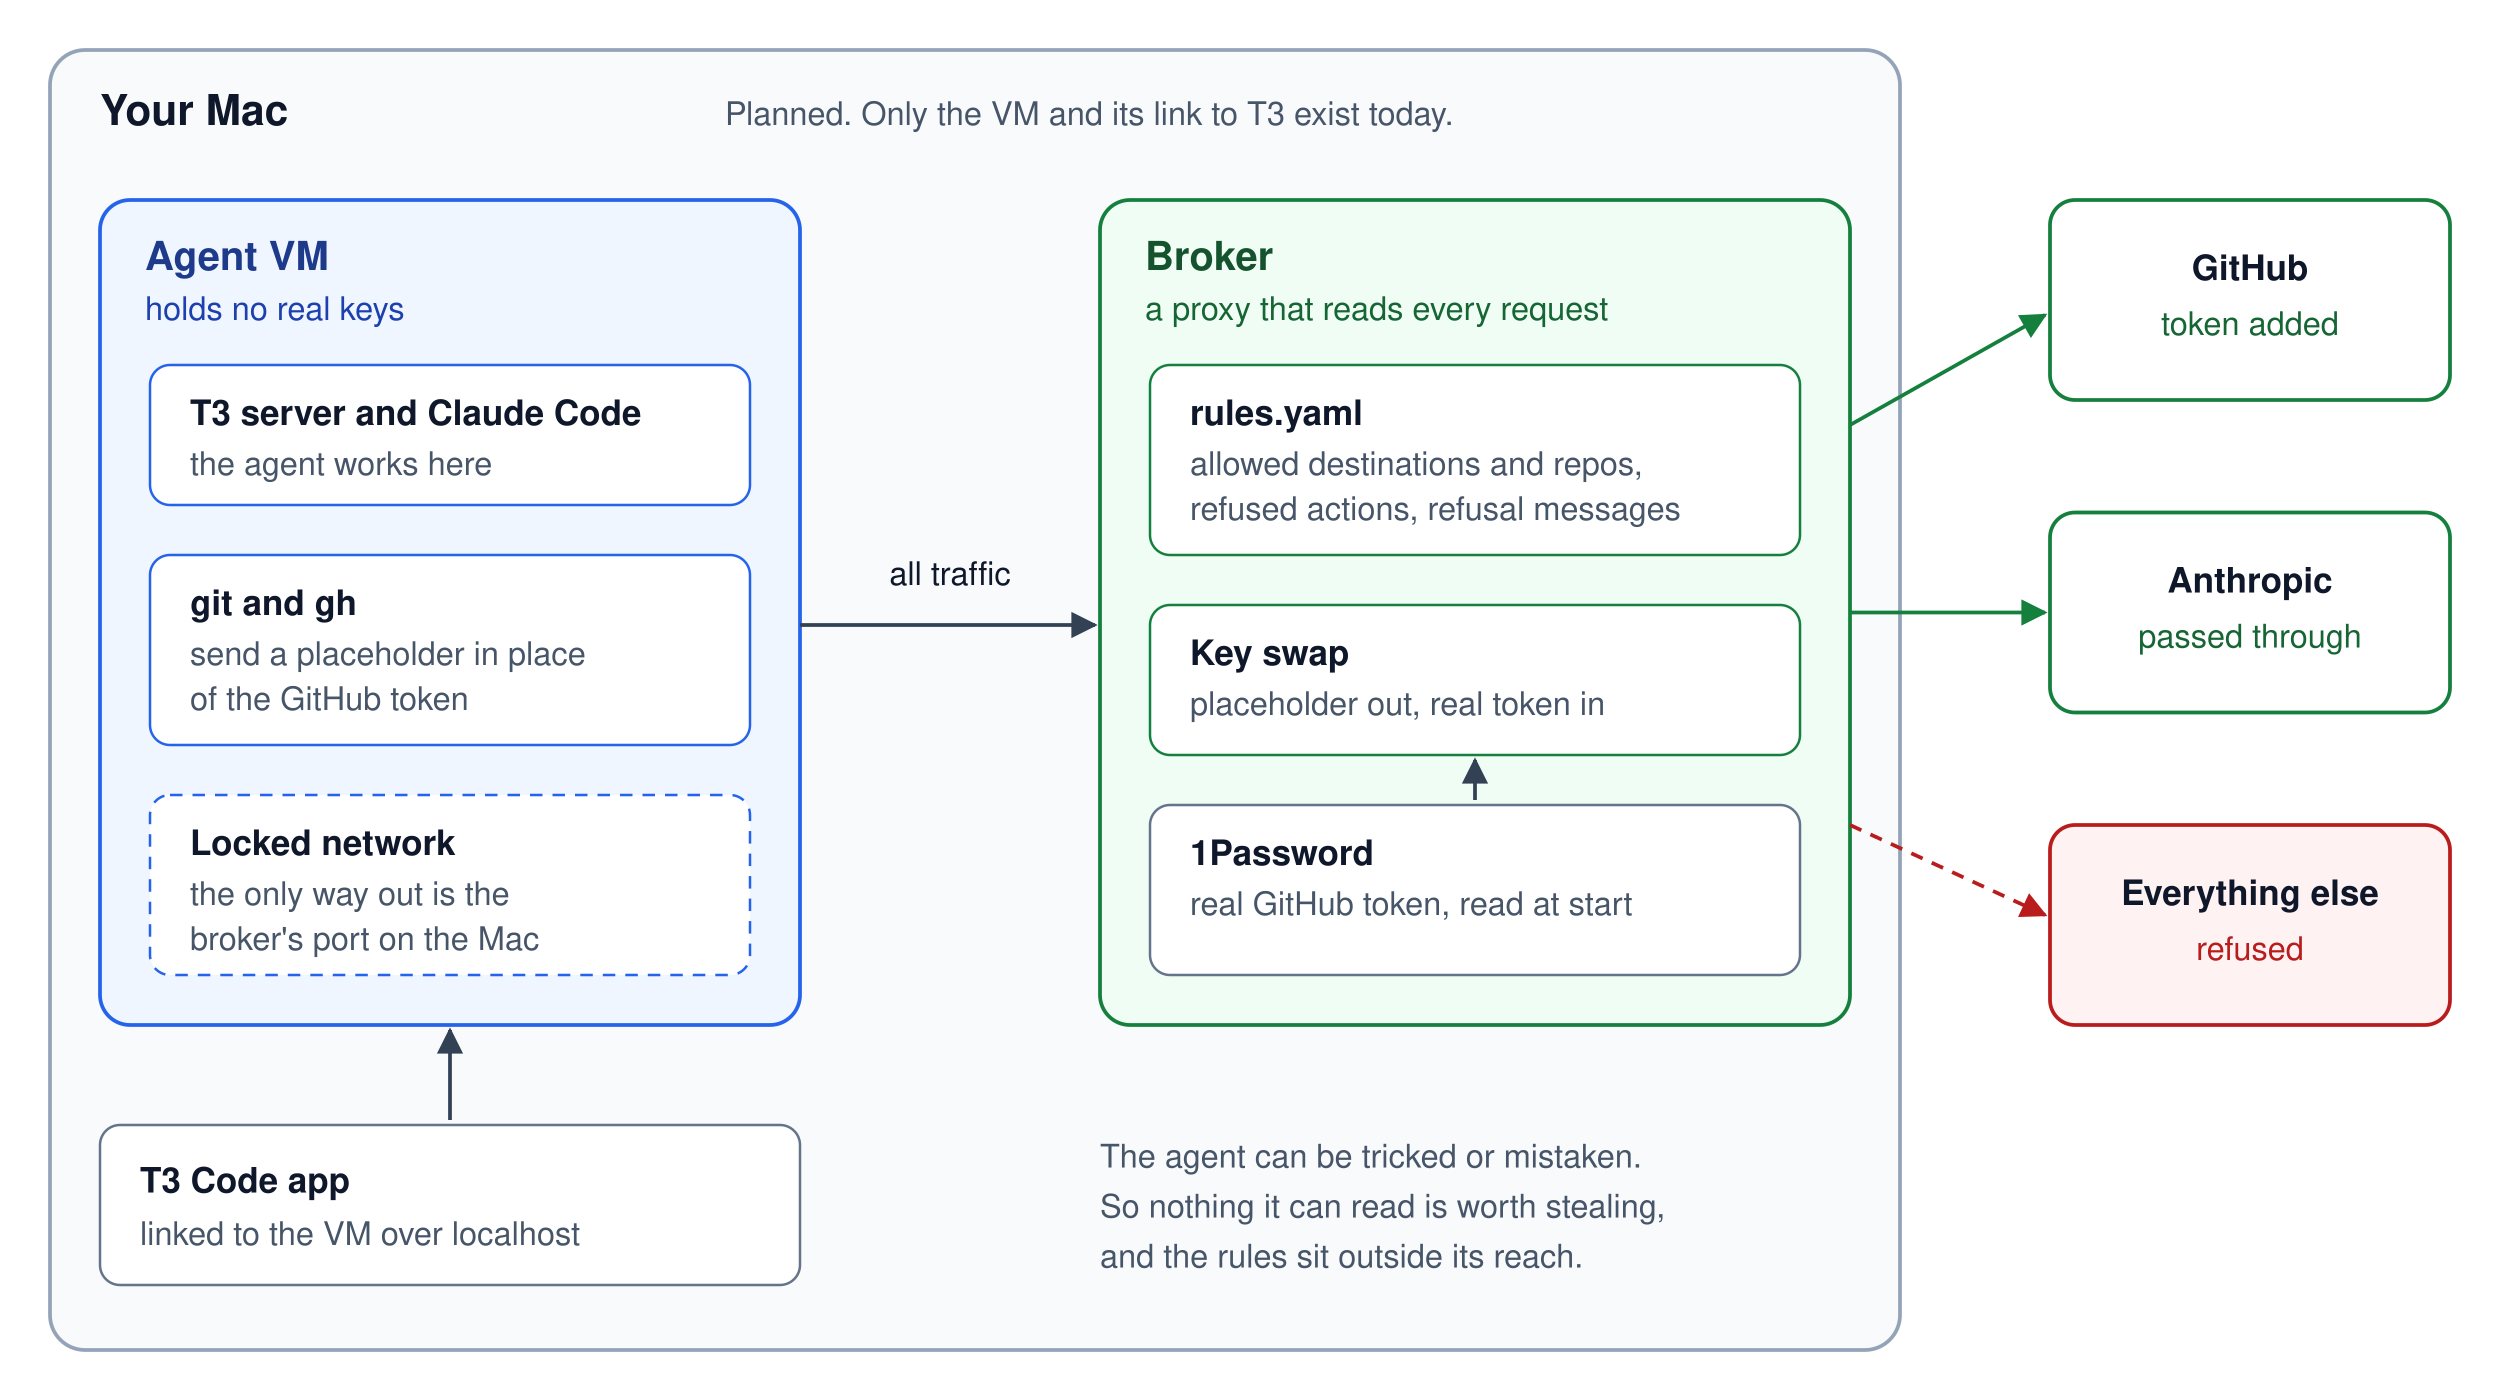
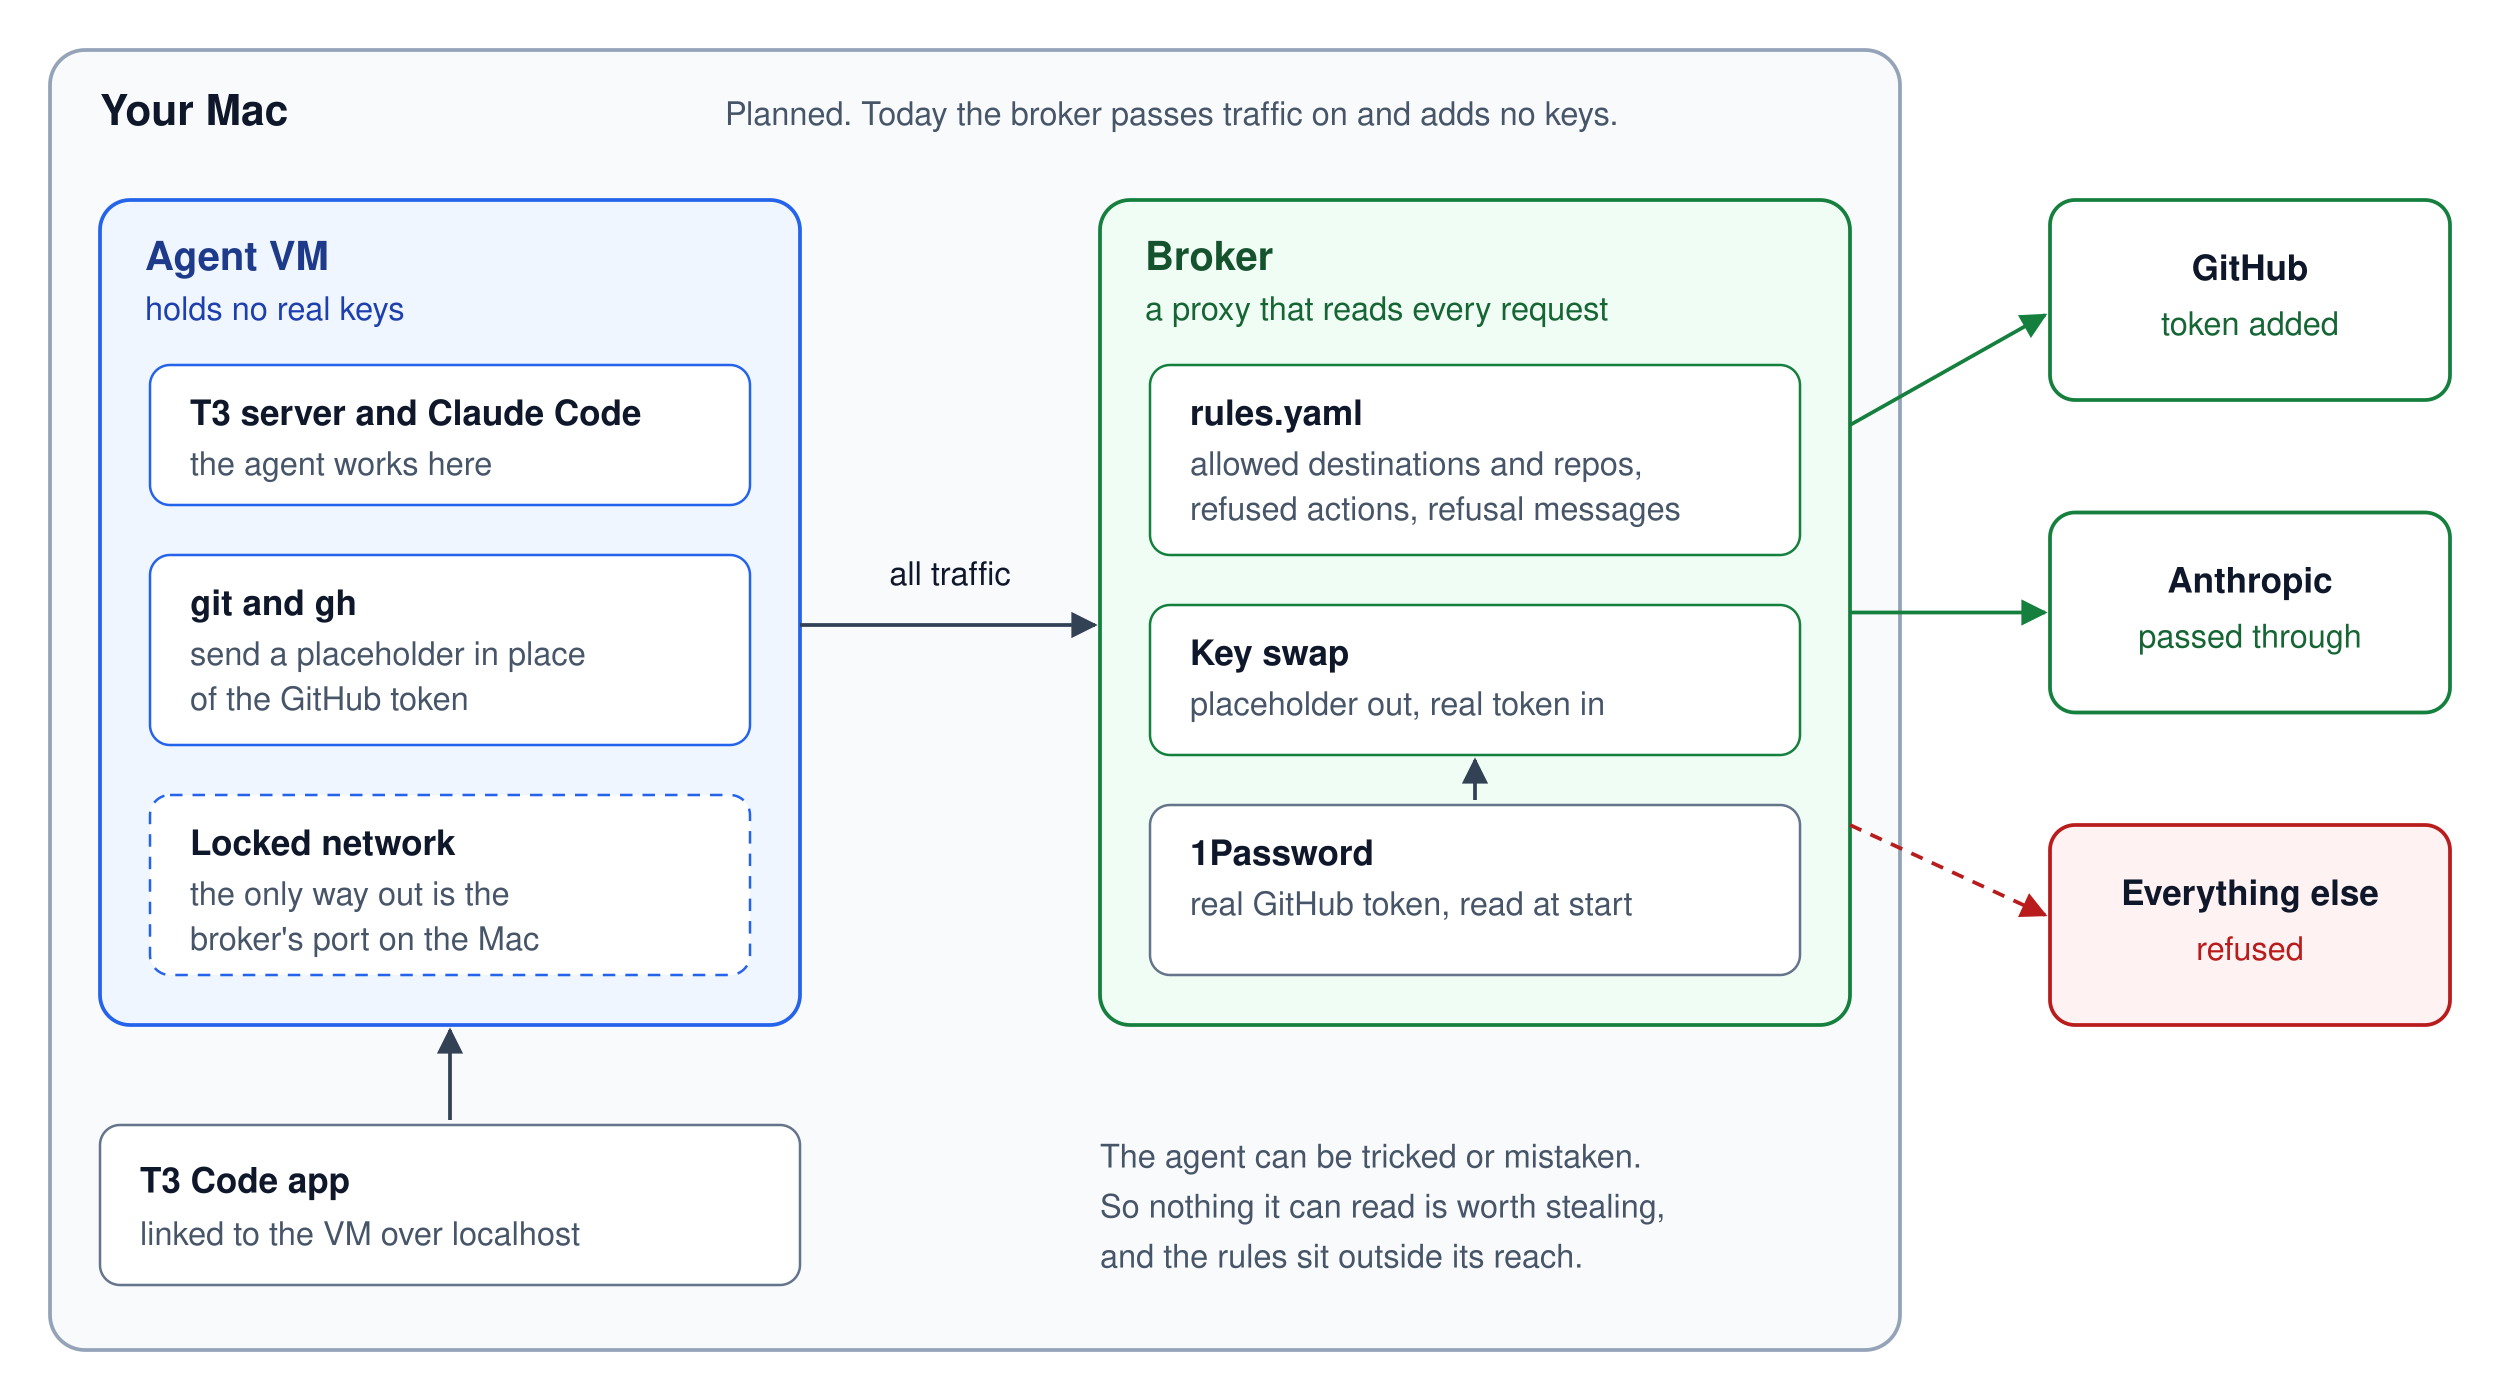
<svg xmlns="http://www.w3.org/2000/svg" viewBox="0 0 1000 560" width="1000" height="560" font-family="-apple-system, 'Segoe UI', Helvetica, Arial, sans-serif" font-size="14">
  <defs>
    <marker id="arrow" viewBox="0 0 10 10" refX="9" refY="5" markerWidth="7" markerHeight="7" orient="auto-start-reverse">
      <path d="M0,0 L10,5 L0,10 z" fill="#334155" />
    </marker>
    <marker id="arrow-green" viewBox="0 0 10 10" refX="9" refY="5" markerWidth="7" markerHeight="7" orient="auto-start-reverse">
      <path d="M0,0 L10,5 L0,10 z" fill="#15803d" />
    </marker>
    <marker id="arrow-red" viewBox="0 0 10 10" refX="9" refY="5" markerWidth="7" markerHeight="7" orient="auto-start-reverse">
      <path d="M0,0 L10,5 L0,10 z" fill="#b91c1c" />
    </marker>
  </defs>
  <rect width="1000" height="560" fill="#ffffff" />
  <rect x="20" y="20" width="740" height="520" rx="14" fill="#f8fafc" stroke="#94a3b8" stroke-width="1.5" />
  <text x="40" y="50" font-size="17" font-weight="600" fill="#0f172a">Your Mac</text>
-   <text x="290" y="50" fill="#475569" font-size="13">Planned. Only the VM and its link to T3 exist today.</text>
+   <text x="290" y="50" fill="#475569" font-size="13">Planned. Today the broker passes traffic on and adds no keys.</text>
  <rect x="40" y="80" width="280" height="330" rx="12" fill="#eff6ff" stroke="#2563eb" stroke-width="1.5" />
  <text x="58" y="108" font-size="16" font-weight="600" fill="#1e3a8a">Agent VM</text>
  <text x="58" y="128" fill="#1e40af" font-size="13">holds no real keys</text>
  <rect x="60" y="146" width="240" height="56" rx="8" fill="#ffffff" stroke="#2563eb" />
  <text x="76" y="170" font-weight="600" fill="#0f172a">T3 server and Claude Code</text>
  <text x="76" y="190" fill="#475569" font-size="13">the agent works here</text>
  <rect x="60" y="222" width="240" height="76" rx="8" fill="#ffffff" stroke="#2563eb" />
  <text x="76" y="246" font-weight="600" fill="#0f172a">git and gh</text>
  <text x="76" y="266" fill="#475569" font-size="13">send a placeholder in place</text>
  <text x="76" y="284" fill="#475569" font-size="13">of the GitHub token</text>
  <rect x="60" y="318" width="240" height="72" rx="8" fill="#ffffff" stroke="#2563eb" stroke-dasharray="5 4" />
  <text x="76" y="342" font-weight="600" fill="#0f172a">Locked network</text>
  <text x="76" y="362" fill="#475569" font-size="13">the only way out is the</text>
  <text x="76" y="380" fill="#475569" font-size="13">broker's port on the Mac</text>
  <rect x="40" y="450" width="280" height="64" rx="8" fill="#ffffff" stroke="#64748b" />
  <text x="56" y="477" font-weight="600" fill="#0f172a">T3 Code app</text>
  <text x="56" y="498" fill="#475569" font-size="13">linked to the VM over localhost</text>
  <line x1="180" y1="448" x2="180" y2="412" stroke="#334155" stroke-width="1.5" marker-end="url(#arrow)" />
  <rect x="440" y="80" width="300" height="330" rx="12" fill="#f0fdf4" stroke="#15803d" stroke-width="1.5" />
  <text x="458" y="108" font-size="16" font-weight="600" fill="#14532d">Broker</text>
  <text x="458" y="128" fill="#166534" font-size="13">a proxy that reads every request</text>
  <rect x="460" y="146" width="260" height="76" rx="8" fill="#ffffff" stroke="#15803d" />
  <text x="476" y="170" font-weight="600" fill="#0f172a">rules.yaml</text>
  <text x="476" y="190" fill="#475569" font-size="13">allowed destinations and repos,</text>
  <text x="476" y="208" fill="#475569" font-size="13">refused actions, refusal messages</text>
  <rect x="460" y="242" width="260" height="60" rx="8" fill="#ffffff" stroke="#15803d" />
  <text x="476" y="266" font-weight="600" fill="#0f172a">Key swap</text>
  <text x="476" y="286" fill="#475569" font-size="13">placeholder out, real token in</text>
  <rect x="460" y="322" width="260" height="68" rx="8" fill="#ffffff" stroke="#64748b" />
  <text x="476" y="346" font-weight="600" fill="#0f172a">1Password</text>
  <text x="476" y="366" fill="#475569" font-size="13">real GitHub token, read at start</text>
  <line x1="590" y1="320" x2="590" y2="304" stroke="#334155" stroke-width="1.5" marker-end="url(#arrow)" />
  <line x1="320" y1="250" x2="438" y2="250" stroke="#334155" stroke-width="1.5" marker-end="url(#arrow)" />
  <rect x="336" y="218" width="88" height="22" rx="4" fill="#f8fafc" />
  <text x="380" y="234" text-anchor="middle" fill="#0f172a" font-size="13">all traffic</text>
  <rect x="820" y="80" width="160" height="80" rx="10" fill="#ffffff" stroke="#15803d" stroke-width="1.5" />
  <text x="900" y="112" text-anchor="middle" font-weight="600" fill="#0f172a">GitHub</text>
  <text x="900" y="134" text-anchor="middle" fill="#166534" font-size="13">token added</text>
  <rect x="820" y="205" width="160" height="80" rx="10" fill="#ffffff" stroke="#15803d" stroke-width="1.5" />
  <text x="900" y="237" text-anchor="middle" font-weight="600" fill="#0f172a">Anthropic</text>
  <text x="900" y="259" text-anchor="middle" fill="#166534" font-size="13">passed through</text>
  <rect x="820" y="330" width="160" height="80" rx="10" fill="#fef2f2" stroke="#b91c1c" stroke-width="1.5" />
  <text x="900" y="362" text-anchor="middle" font-weight="600" fill="#0f172a">Everything else</text>
  <text x="900" y="384" text-anchor="middle" fill="#b91c1c" font-size="13">refused</text>
  <line x1="740" y1="170" x2="818" y2="126" stroke="#15803d" stroke-width="1.5" marker-end="url(#arrow-green)" />
  <line x1="740" y1="245" x2="818" y2="245" stroke="#15803d" stroke-width="1.5" marker-end="url(#arrow-green)" />
  <line x1="740" y1="330" x2="818" y2="366" stroke="#b91c1c" stroke-width="1.5" stroke-dasharray="5 4" marker-end="url(#arrow-red)" />
  <text x="440" y="467" fill="#475569" font-size="13">The agent can be tricked or mistaken.</text>
  <text x="440" y="487" fill="#475569" font-size="13">So nothing it can read is worth stealing,</text>
  <text x="440" y="507" fill="#475569" font-size="13">and the rules sit outside its reach.</text>
</svg>
